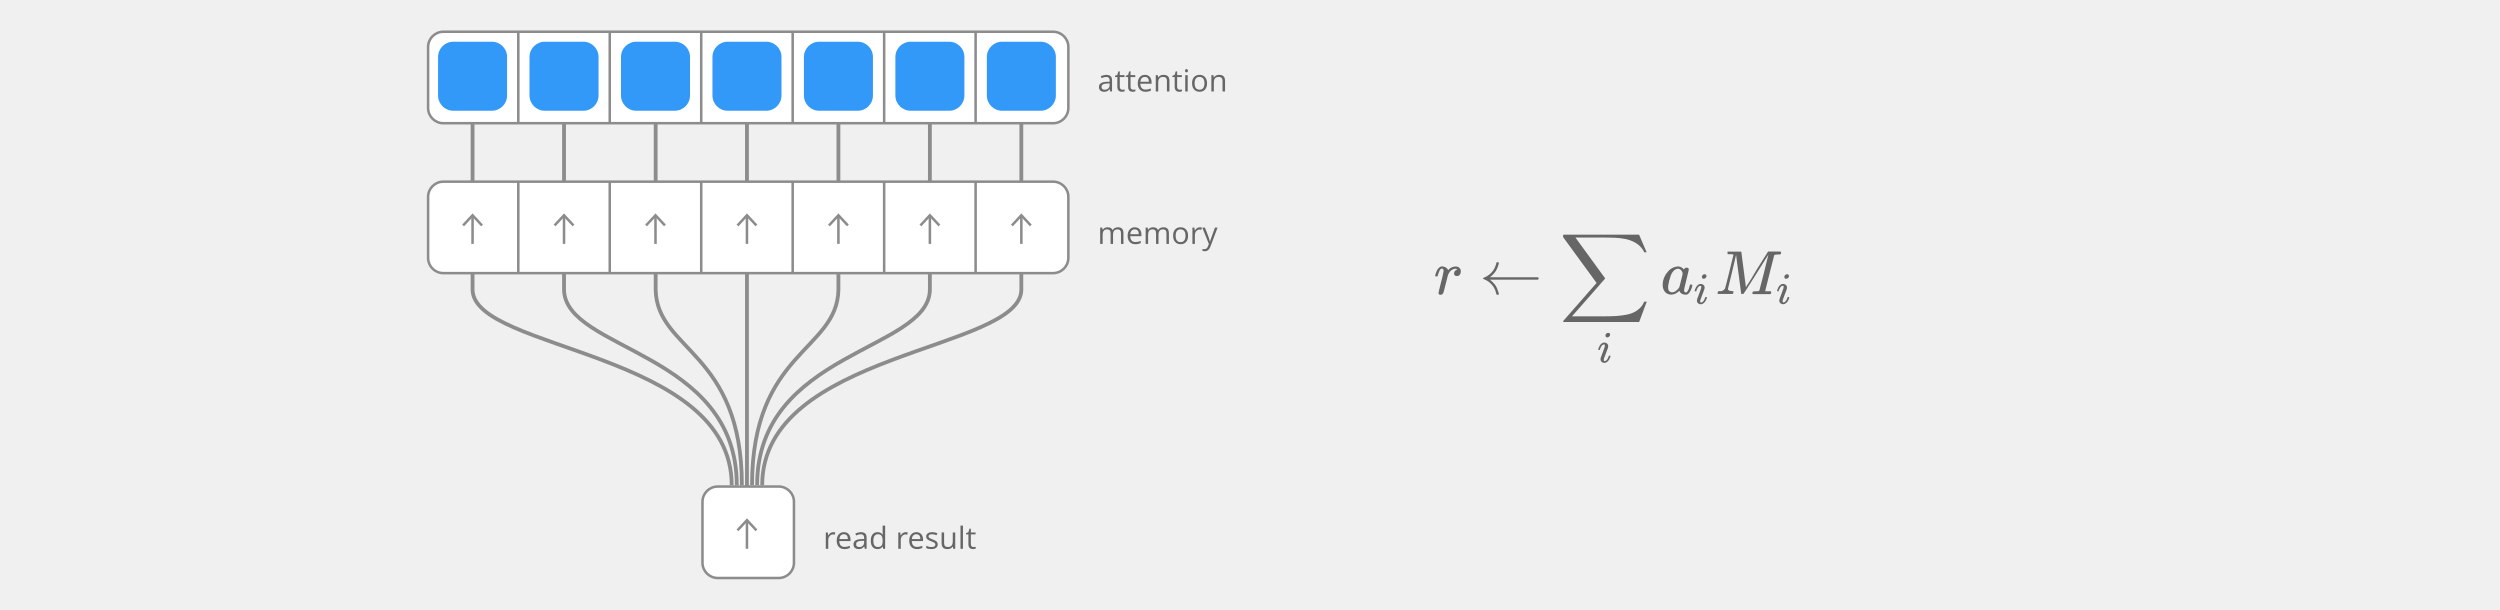
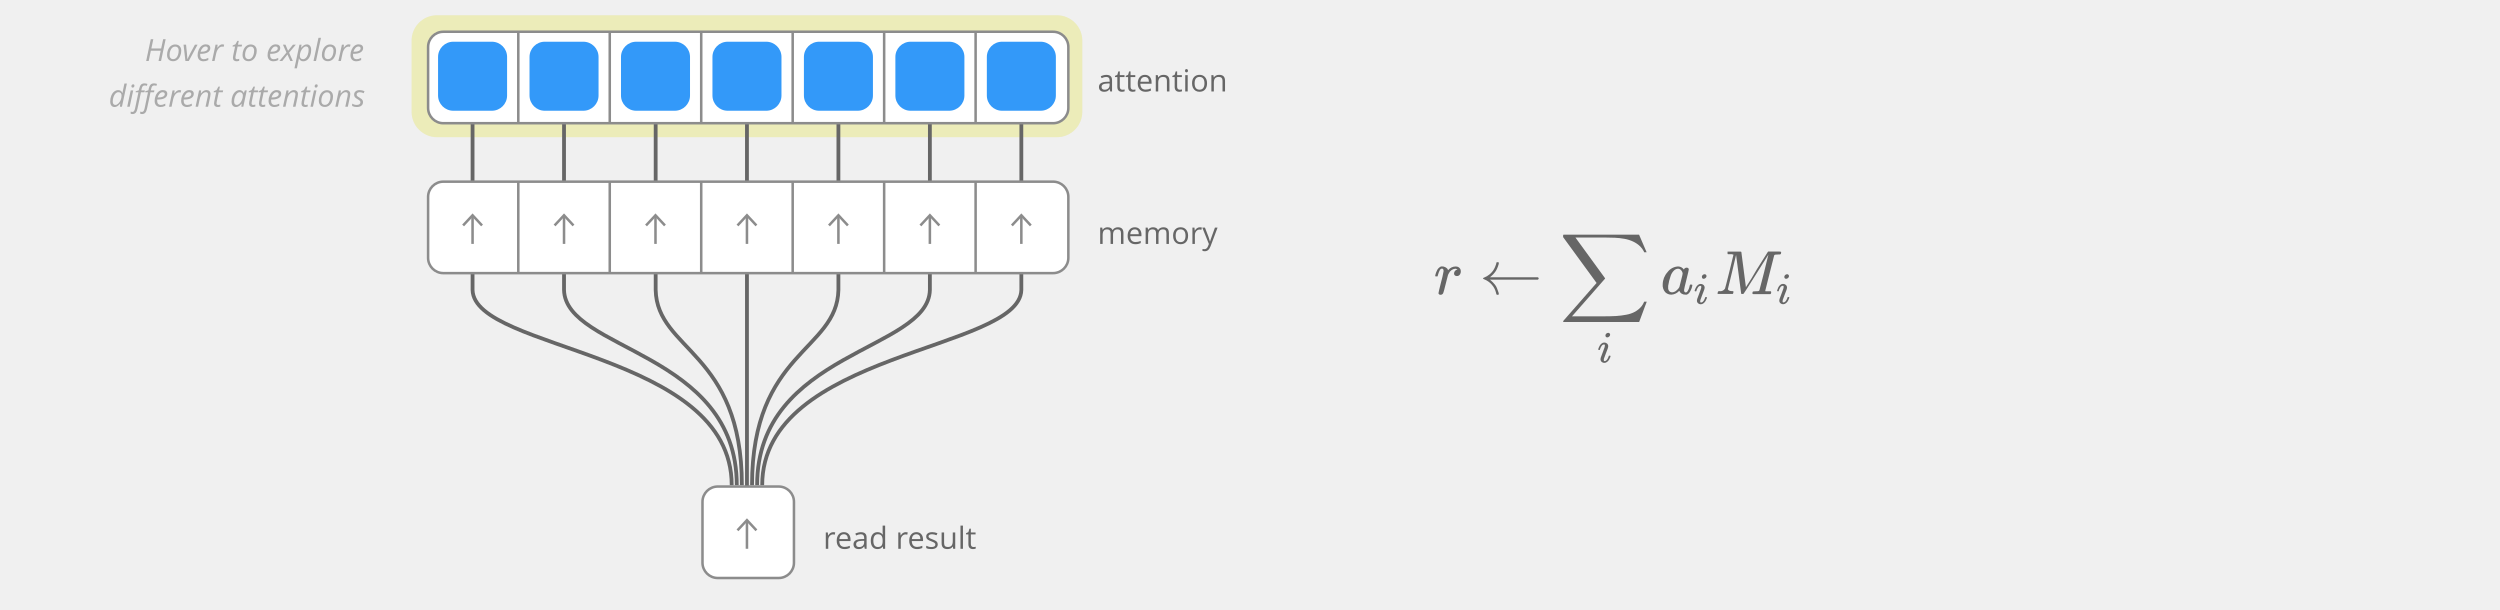
- <svg xmlns="http://www.w3.org/2000/svg" xmlns:xlink="http://www.w3.org/1999/xlink" id="edges" width="984" height="240" viewBox="0 0 984 240">
+ <svg xmlns="http://www.w3.org/2000/svg" xmlns:xlink="http://www.w3.org/1999/xlink" id="background" width="984" height="240" viewBox="0 0 984 240">
  <defs>
    <symbol id="array-7" data-name="array-7" viewBox="0 0 253 37">
      <rect x="0.5" y="0.5" width="252" height="36" rx="6" ry="6" fill="#fff" stroke="#8c8c8c" stroke-miterlimit="10" />
      <line x1="36" y1="36.5" x2="36" y2="0.5" fill="none" stroke="#8c8c8c" stroke-miterlimit="10" />
      <line x1="72" y1="36.5" x2="72" y2="0.5" fill="none" stroke="#8c8c8c" stroke-miterlimit="10" />
      <line x1="108" y1="36.5" x2="108" y2="0.5" fill="none" stroke="#8c8c8c" stroke-miterlimit="10" />
      <line x1="144" y1="36.5" x2="144" y2="0.5" fill="none" stroke="#8c8c8c" stroke-miterlimit="10" />
      <line x1="180" y1="36.5" x2="180" y2="0.5" fill="none" stroke="#8c8c8c" stroke-miterlimit="10" />
      <line x1="216" y1="36.5" x2="216" y2="0.5" fill="none" stroke="#8c8c8c" stroke-miterlimit="10" />
    </symbol>
    <symbol id="array-1" data-name="array-1" viewBox="0 0 37 37">
      <rect x="0.5" y="0.5" width="36" height="36" rx="6" ry="6" fill="#fff" stroke="#8c8c8c" stroke-miterlimit="10" />
    </symbol>
    <symbol id="array-vector" data-name="array-vector" viewBox="0 0 36 36">
      <rect width="36" height="36" fill="#0080f7" opacity="0" />
      <g>
        <line x1="18" y1="24" x2="18" y2="13.08" fill="none" stroke="#8c8c8c" stroke-miterlimit="10" />
        <polygon points="22.09 16.4 21.36 17.08 18 13.47 14.64 17.08 13.91 16.4 18 12 22.09 16.4" fill="#8c8c8c" />
      </g>
    </symbol>
    <symbol id="array-positive-value" data-name="array-positive-value" viewBox="0 0 36 36">
      <rect width="36" height="36" fill="#0080f7" opacity="0" />
      <rect x="4.42" y="4.42" width="27.17" height="27.17" rx="6" ry="6" fill="#0080f7" opacity="0.8" />
    </symbol>
  </defs>
+   <g id="_Group_" data-name="&lt;Group&gt;">
+     <rect x="162" y="6" width="264" height="48" rx="10" ry="10" opacity="0.04" />
+     <g opacity="0.2">
+       <rect x="162" y="6" width="264" height="48" rx="10" ry="10" fill="#ff0" />
+     </g>
+   </g>
  <g id="paths">
-     <path id="edge0" d="M186,48v66.12c0.56,24,102,24.22,102,76.88" fill="none" stroke="#8c8c8c" stroke-miterlimit="10" stroke-width="1.5" />
-     <path id="edge1" d="M222,48v66.12c0.56,24,68,24.22,68,76.88" fill="none" stroke="#8c8c8c" stroke-miterlimit="10" stroke-width="1.5" />
-     <path id="edge2" d="M258.07,48v66.12c0.56,24,33.93,24.22,33.93,76.88" fill="none" stroke="#8c8c8c" stroke-miterlimit="10" stroke-width="1.5" />
-     <path id="edge3" d="M294,48V192" fill="none" stroke="#8c8c8c" stroke-miterlimit="10" stroke-width="1.5" />
-     <path id="edge4" d="M330,48v66.12c-0.56,24-34,24.22-34,76.88" fill="none" stroke="#8c8c8c" stroke-miterlimit="10" stroke-width="1.5" />
-     <path id="edge5" d="M366,48v66.12c-0.56,24-68,24.22-68,76.88" fill="none" stroke="#8c8c8c" stroke-miterlimit="10" stroke-width="1.5" />
-     <path id="edge6" d="M402,48v66.12c-0.56,24-102,24.22-102,76.88" fill="none" stroke="#8c8c8c" stroke-miterlimit="10" stroke-width="1.5" />
+     <path id="edge0" d="M186,48v66.12c0.56,24,102,24.22,102,76.88" fill="none" stroke="#666" stroke-miterlimit="10" stroke-width="1.5" />
+     <path id="edge1" d="M222,48v66.12c0.56,24,68,24.22,68,76.88" fill="none" stroke="#666" stroke-miterlimit="10" stroke-width="1.5" />
+     <path id="edge2" d="M258.07,48v66.12c0.56,24,33.93,24.22,33.93,76.88" fill="none" stroke="#666" stroke-miterlimit="10" stroke-width="1.5" />
+     <path id="edge3" d="M294,48V192" fill="none" stroke="#666" stroke-miterlimit="10" stroke-width="1.5" />
+     <path id="edge4" d="M330,48v66.12c-0.56,24-34,24.22-34,76.88" fill="none" stroke="#666" stroke-miterlimit="10" stroke-width="1.5" />
+     <path id="edge5" d="M366,48v66.12c-0.56,24-68,24.22-68,76.88" fill="none" stroke="#666" stroke-miterlimit="10" stroke-width="1.5" />
+     <path id="edge6" d="M402,48v66.12c-0.56,24-102,24.22-102,76.88" fill="none" stroke="#666" stroke-miterlimit="10" stroke-width="1.5" />
  </g>
  <use id="array-7-3" data-name="array-7" width="253" height="37" transform="translate(168 12)" xlink:href="#array-7" />
  <use width="253" height="37" transform="translate(168 71)" xlink:href="#array-7" />
  <use width="37" height="37" transform="translate(276 191)" xlink:href="#array-1" />
  <text transform="translate(432 36)" font-size="12" fill="#666" font-family="Open Sans">attention</text>
+   <text transform="translate(57.03 24)" font-size="12" fill="#aaa" font-family="Open Sans" font-style="italic">Hover to explore<tspan x="-14.23" y="18">different attentions</tspan>
+   </text>
  <text transform="translate(432 96)" font-size="12" fill="#666" font-family="Open Sans">memory</text>
  <text transform="translate(324 216)" font-size="12" fill="#666" font-family="Open Sans">read result</text>
  <use id="read-result" width="36" height="36" transform="translate(276 192)" xlink:href="#array-vector" />
  <g id="attention">
    <use width="36" height="36" transform="translate(168 12)" xlink:href="#array-positive-value" />
    <use width="36" height="36" transform="translate(204 12)" xlink:href="#array-positive-value" />
    <use width="36" height="36" transform="translate(240 12)" xlink:href="#array-positive-value" />
    <use width="36" height="36" transform="translate(276 12)" xlink:href="#array-positive-value" />
    <use width="36" height="36" transform="translate(312 12)" xlink:href="#array-positive-value" />
    <use width="36" height="36" transform="translate(348 12)" xlink:href="#array-positive-value" />
    <use width="36" height="36" transform="translate(384 12)" xlink:href="#array-positive-value" />
  </g>
  <g id="memory">
    <use width="36" height="36" transform="translate(168 72)" xlink:href="#array-vector" />
    <use width="36" height="36" transform="translate(204 72)" xlink:href="#array-vector" />
    <use width="36" height="36" transform="translate(240 72)" xlink:href="#array-vector" />
    <use width="36" height="36" transform="translate(276 72)" xlink:href="#array-vector" />
    <use width="36" height="36" transform="translate(312 72)" xlink:href="#array-vector" />
    <use width="36" height="36" transform="translate(348 72)" xlink:href="#array-vector" />
    <use id="array-vector-17" data-name="array-vector" width="36" height="36" transform="translate(384 72)" xlink:href="#array-vector" />
  </g>
  <path d="M564.91,108.67a1.71,1.71,0,0,0,0-.2l0.12-.54a4.64,4.64,0,0,1,.25-0.76q0.15-.35.37-0.81a2.63,2.63,0,0,1,.49-0.74,5.53,5.53,0,0,1,.64-0.54,1.12,1.12,0,0,1,.81-0.22,2.59,2.59,0,0,1,1.26.3,3,3,0,0,1,.76.54,1.06,1.06,0,0,1,.27.49,0.26,0.26,0,0,0,.07.15,0.87,0.87,0,0,0,.2-0.17,3.63,3.63,0,0,1,2.74-1.28H573a1.93,1.93,0,0,1,1.78,1,2.34,2.34,0,0,1,.2.91,2,2,0,0,1-.32,1.18,1.53,1.53,0,0,1-.64.57,1.39,1.39,0,0,1-.62.1,1.12,1.12,0,0,1-.79-0.27,0.92,0.92,0,0,1-.3-0.72,1.6,1.6,0,0,1,1.38-1.58,1.88,1.88,0,0,0-.89-0.32,3.18,3.18,0,0,0-2.54,1.83,3.28,3.28,0,0,0-.37.81q-0.12.42-.84,3.28-0.84,3.45-1,3.68a1.1,1.1,0,0,1-1.06.67,0.84,0.84,0,0,1-.52-0.15,0.89,0.89,0,0,1-.27-0.3,0.37,0.37,0,0,1,0-.25q0-.32,1-4.24a42.9,42.9,0,0,0,1-4.37q0-1-.64-1a1.06,1.06,0,0,0-.89.69,7.17,7.17,0,0,0-.59,1.5,7,7,0,0,1-.27.89,0.82,0.82,0,0,1-.39,0h-0.35A0.41,0.41,0,0,1,564.91,108.67Z" fill="#666" />
  <path d="M605.64,109.32v0.27a0.61,0.61,0,0,1-.37.49H586.43l0.42,0.35a6.74,6.74,0,0,1,.72.67q0.35,0.37.81,0.91a5,5,0,0,1,.81,1.38q0.35,0.84.64,1.75a2.77,2.77,0,0,1,.12.62q0,0.27-.49.27h-0.25a0.2,0.2,0,0,1-.15-0.1,1,1,0,0,1-.12-0.22,2.39,2.39,0,0,1-.1-0.47,7.53,7.53,0,0,0-1.68-3.21,7.61,7.61,0,0,0-3-2.1,1,1,0,0,1-.44-0.27,0.29,0.29,0,0,1,.1-0.25,1.64,1.64,0,0,1,.35-0.17,7.58,7.58,0,0,0,2.1-1.23,7.32,7.32,0,0,0,1.41-1.5,8.49,8.49,0,0,0,.79-1.46,12.1,12.1,0,0,0,.42-1.13l0.07-.42a1.82,1.82,0,0,1,.07-0.2,0.27,0.27,0,0,1,.12-0.1,0.76,0.76,0,0,1,.32,0q0.49,0,.49.27a2.77,2.77,0,0,1-.12.62,10.39,10.39,0,0,1-.62,1.7,7.12,7.12,0,0,1-.79,1.33q-0.42.54-.76,0.91a7.36,7.36,0,0,1-.74.69l-0.49.42h18.85a0.61,0.61,0,0,1,.37.49v-0.27Z" fill="#666" />
  <path d="M615.36,92.37s5,0,14.93,0h14.85l1.43,3.33q1.46,3.4,1.55,3.6h-1L647,98.9A8.34,8.34,0,0,0,645.59,97a10.35,10.35,0,0,0-2.74-1.9A13.51,13.51,0,0,0,639.37,94a28.7,28.7,0,0,0-3.73-.42q-1.75-.07-4.51-0.1H620.08l0.2,0.27q11.42,15.62,11.47,15.76a0.22,0.22,0,0,1,0,.15l-6.51,7.45-6.51,7.4s1.74,0,5.21,0h3.48q2.2,0,3.16,0,3.36,0,5.43-.12a31.69,31.69,0,0,0,4.12-.52,11.36,11.36,0,0,0,3.48-1.21,9.25,9.25,0,0,0,2.54-2.15,7.82,7.82,0,0,0,1-1.78h1s-0.06.19-.17,0.52-0.32.86-.62,1.6-0.55,1.43-.76,2.07l-1.43,3.82-14.83,0q-14.85,0-14.93,0a0.21,0.21,0,0,1-.15-0.22,0.38,0.38,0,0,1,0-.15l13.15-15s-0.27-.39-0.81-1.11-1.41-1.91-2.59-3.55-2.25-3.11-3.21-4.39l-6.56-9,0-.37A0.8,0.8,0,0,1,615.36,92.37Z" fill="#666" />
  <path d="M629.05,137.52a1.91,1.91,0,0,1,.16-0.54,8.37,8.37,0,0,1,.42-0.89,2.88,2.88,0,0,1,.77-0.89,1.58,1.58,0,0,1,1-.38,1.65,1.65,0,0,1,1.13.4,1.42,1.42,0,0,1,.47,1.08,3.38,3.38,0,0,1-.24,1q-0.24.68-.7,1.83t-0.73,2a2.86,2.86,0,0,0-.09.56q0,0.44.3,0.44a1.15,1.15,0,0,0,.33-0.05,1.19,1.19,0,0,0,.4-0.24,2.36,2.36,0,0,0,.47-0.61,5.07,5.07,0,0,0,.44-1,0.72,0.72,0,0,1,.09-0.24,0.64,0.64,0,0,1,.3,0q0.35,0,.35.17a1.91,1.91,0,0,1-.16.54,6.87,6.87,0,0,1-.44.89,2.91,2.91,0,0,1-.79.87,1.76,1.76,0,0,1-1.08.38,1.64,1.64,0,0,1-1-.37,1.37,1.37,0,0,1-.49-1.12,1.75,1.75,0,0,1,.09-0.56q0.09-.26.75-2t0.77-2.11a2.89,2.89,0,0,0,.12-0.68q0-.42-0.3-0.42h0a1.22,1.22,0,0,0-1,.58,4.06,4.06,0,0,0-.66,1.47l0,0.05a0.13,0.13,0,0,0,0,.05,0,0,0,0,1,0,0l-0.05,0h-0.45A0.29,0.29,0,0,1,629.05,137.52Zm2.84-5.46a1,1,0,0,1,.33-0.73A1.15,1.15,0,0,1,633,131a0.71,0.71,0,0,1,.52.21,0.77,0.77,0,0,1,.23.52,1,1,0,0,1-.35.73,1.17,1.17,0,0,1-.77.35,0.79,0.79,0,0,1-.49-0.17A0.72,0.72,0,0,1,631.9,132.06Z" fill="#666" />
  <path d="M662.29,107.66a2.23,2.23,0,0,0-.12-0.54,2.35,2.35,0,0,0-.57-0.86,1.58,1.58,0,0,0-1.13-.49,2.37,2.37,0,0,0-1.65.76,5.16,5.16,0,0,0-1.23,2,19.7,19.7,0,0,0-1,4v0.27a1.32,1.32,0,0,1,0,.3,2.07,2.07,0,0,0,.44,1.53,1.59,1.59,0,0,0,1.06.44,2.79,2.79,0,0,0,1.85-.81A4.15,4.15,0,0,0,661,113q0-.1.67-2.64T662.29,107.66Zm-7.85,4.22a7.29,7.29,0,0,1,1.88-4.74,5.52,5.52,0,0,1,4.22-2.27,2.8,2.8,0,0,1,2.22,1.21,1.23,1.23,0,0,1,1.13-.74,0.88,0.88,0,0,1,.57.2,0.61,0.61,0,0,1,.25.49q0,0.32-.91,3.95t-0.94,4.1a1.32,1.32,0,0,0,.17.81,0.72,0.72,0,0,0,.52.22,1.07,1.07,0,0,0,.49-0.22,5.59,5.59,0,0,0,1-2.37,0.92,0.92,0,0,1,.25-0.52,0.72,0.72,0,0,1,.25,0h0.1q0.47,0,.47.22a3.91,3.91,0,0,1-.12.67,7.74,7.74,0,0,1-.49,1.33,4.2,4.2,0,0,1-.79,1.23,2.44,2.44,0,0,1-.79.52,2.63,2.63,0,0,1-.59,0,2.52,2.52,0,0,1-1.41-.37,1.89,1.89,0,0,1-.74-0.76L661,114.5s0,0-.1,0l-0.1.1a4.33,4.33,0,0,1-3,1.38,3.37,3.37,0,0,1-2.39-1A4.16,4.16,0,0,1,654.44,111.88Z" fill="#666" />
  <path d="M667,114.45a1.91,1.91,0,0,1,.16-0.54,8.37,8.37,0,0,1,.42-0.89,2.88,2.88,0,0,1,.77-0.89,1.58,1.58,0,0,1,1-.38,1.65,1.65,0,0,1,1.13.4,1.42,1.42,0,0,1,.47,1.08,3.38,3.38,0,0,1-.24,1q-0.24.68-.7,1.83t-0.73,2a2.86,2.86,0,0,0-.09.56q0,0.44.3,0.44a1.15,1.15,0,0,0,.33-0.05,1.19,1.19,0,0,0,.4-0.24,2.36,2.36,0,0,0,.47-0.61,5.07,5.07,0,0,0,.44-1,0.72,0.72,0,0,1,.09-0.24,0.64,0.64,0,0,1,.3,0q0.35,0,.35.17a1.91,1.91,0,0,1-.16.54,6.87,6.87,0,0,1-.44.89,2.91,2.91,0,0,1-.79.87,1.76,1.76,0,0,1-1.08.38,1.64,1.64,0,0,1-1-.37,1.37,1.37,0,0,1-.49-1.12,1.75,1.75,0,0,1,.09-0.56q0.09-.26.75-2t0.77-2.11a2.89,2.89,0,0,0,.12-0.68q0-.42-0.3-0.42h0a1.22,1.22,0,0,0-1,.58,4.06,4.06,0,0,0-.66,1.47l0,0.05a0.13,0.13,0,0,0,0,.05,0,0,0,0,1,0,0l-0.05,0h-0.45A0.29,0.29,0,0,1,667,114.45Zm2.84-5.46a1,1,0,0,1,.33-0.73,1.15,1.15,0,0,1,.77-0.33,0.71,0.71,0,0,1,.52.21,0.77,0.77,0,0,1,.23.52,1,1,0,0,1-.35.73,1.17,1.17,0,0,1-.77.35,0.79,0.79,0,0,1-.49-0.17A0.72,0.72,0,0,1,669.89,109Z" fill="#666" />
  <path d="M682.3,100.24a2.69,2.69,0,0,0-1.41-.2,7.1,7.1,0,0,1-.76,0,0.21,0.21,0,0,1-.17-0.25s0-.11,0-0.27l0-.17a0.74,0.74,0,0,0,0-.12,0.43,0.43,0,0,1,0-.12q0-.1,0-0.07s0,0,.1,0a0.13,0.13,0,0,1,.12,0,0.35,0.35,0,0,0,.2,0l0.3,0h0.74l1.11,0H685a0.49,0.49,0,0,1,.39.12q0,0.1.91,7l0.89,6.88,0.57-.91q0.59-.89,1.58-2.47L691.5,106q4.32-6.88,4.37-6.93l0.07-.07L696,99l0.15,0h3.36a6,6,0,0,0,.72,0q0.84,0,.84.27a2,2,0,0,1-.07.42q-0.07.3-.07,0.32a1.46,1.46,0,0,1-.91.15,11,11,0,0,0-1.26.07,0.71,0.71,0,0,0-.44.27q-0.07.12-1.78,7t-1.73,6.93a0.2,0.2,0,0,0,0,.12l0.17,0.1a0.79,0.79,0,0,0,.42,0,4,4,0,0,1,.81,0H697a0.89,0.89,0,0,1,.15.27,1.63,1.63,0,0,1-.17.74,0.54,0.54,0,0,1-.39.12l-1,0q-0.89,0-2.27,0h-2.27a7.28,7.28,0,0,0-.86,0q-0.42,0-.42-0.25s0-.15,0-0.35a0.77,0.77,0,0,1,.2-0.44,2,2,0,0,1,.57-0.07q0.67,0,1.48-.07a0.66,0.66,0,0,0,.47-0.3q0-.1.94-3.6t1.75-7l0.86-3.48-4.79,7.62q-4.84,7.7-5,7.82l-0.1,0a0.8,0.8,0,0,1-.39.07,0.44,0.44,0,0,1-.44-0.17q0-.1-1-7.65l-1-7.57L681.75,107q-1.65,6.56-1.65,6.78,0.15,0.81,1.78.81h0.25a0.48,0.48,0,0,1,.17.22,1.15,1.15,0,0,1-.07.44,0.77,0.77,0,0,1-.2.44,1.17,1.17,0,0,1-.27,0h-0.3l-0.84,0q-0.59,0-1.58,0l-1.53,0-0.91,0a1.33,1.33,0,0,1-.47,0,0.22,0.22,0,0,1-.1-0.22,2.62,2.62,0,0,1,.07-0.35,1.5,1.5,0,0,1,.12-0.37,0.58,0.58,0,0,1,.54-0.15,2.18,2.18,0,0,0,2.2-1q0.1-.15,1.7-6.61T682.3,100.24Z" fill="#666" />
  <path d="M699.46,114.45a1.91,1.91,0,0,1,.16-0.54A8.39,8.39,0,0,1,700,113a2.88,2.88,0,0,1,.77-0.89,1.58,1.58,0,0,1,1-.38,1.65,1.65,0,0,1,1.13.4,1.42,1.42,0,0,1,.47,1.08,3.38,3.38,0,0,1-.24,1q-0.24.68-.7,1.83t-0.73,2a2.86,2.86,0,0,0-.09.56q0,0.44.3,0.44a1.15,1.15,0,0,0,.33-0.05,1.19,1.19,0,0,0,.4-0.24,2.36,2.36,0,0,0,.47-0.61,5.06,5.06,0,0,0,.44-1,0.72,0.72,0,0,1,.09-0.24,0.64,0.64,0,0,1,.3,0q0.35,0,.35.17a1.91,1.91,0,0,1-.16.54,6.87,6.87,0,0,1-.44.89,2.91,2.91,0,0,1-.79.87,1.76,1.76,0,0,1-1.08.38,1.64,1.64,0,0,1-1-.37,1.37,1.37,0,0,1-.49-1.12,1.75,1.75,0,0,1,.09-0.56q0.09-.26.75-2t0.77-2.11a2.89,2.89,0,0,0,.12-0.68q0-.42-0.3-0.42h0a1.22,1.22,0,0,0-1,.58,4.06,4.06,0,0,0-.66,1.47l0,0.05a0.13,0.13,0,0,0,0,.05,0,0,0,0,1,0,0l-0.05,0h-0.45A0.29,0.29,0,0,1,699.46,114.45Zm2.84-5.46a1,1,0,0,1,.33-0.73,1.15,1.15,0,0,1,.77-0.33,0.71,0.71,0,0,1,.52.21,0.77,0.77,0,0,1,.23.52,1,1,0,0,1-.35.73,1.17,1.17,0,0,1-.77.35,0.79,0.79,0,0,1-.49-0.17A0.72,0.72,0,0,1,702.31,109Z" fill="#666" />
</svg>
